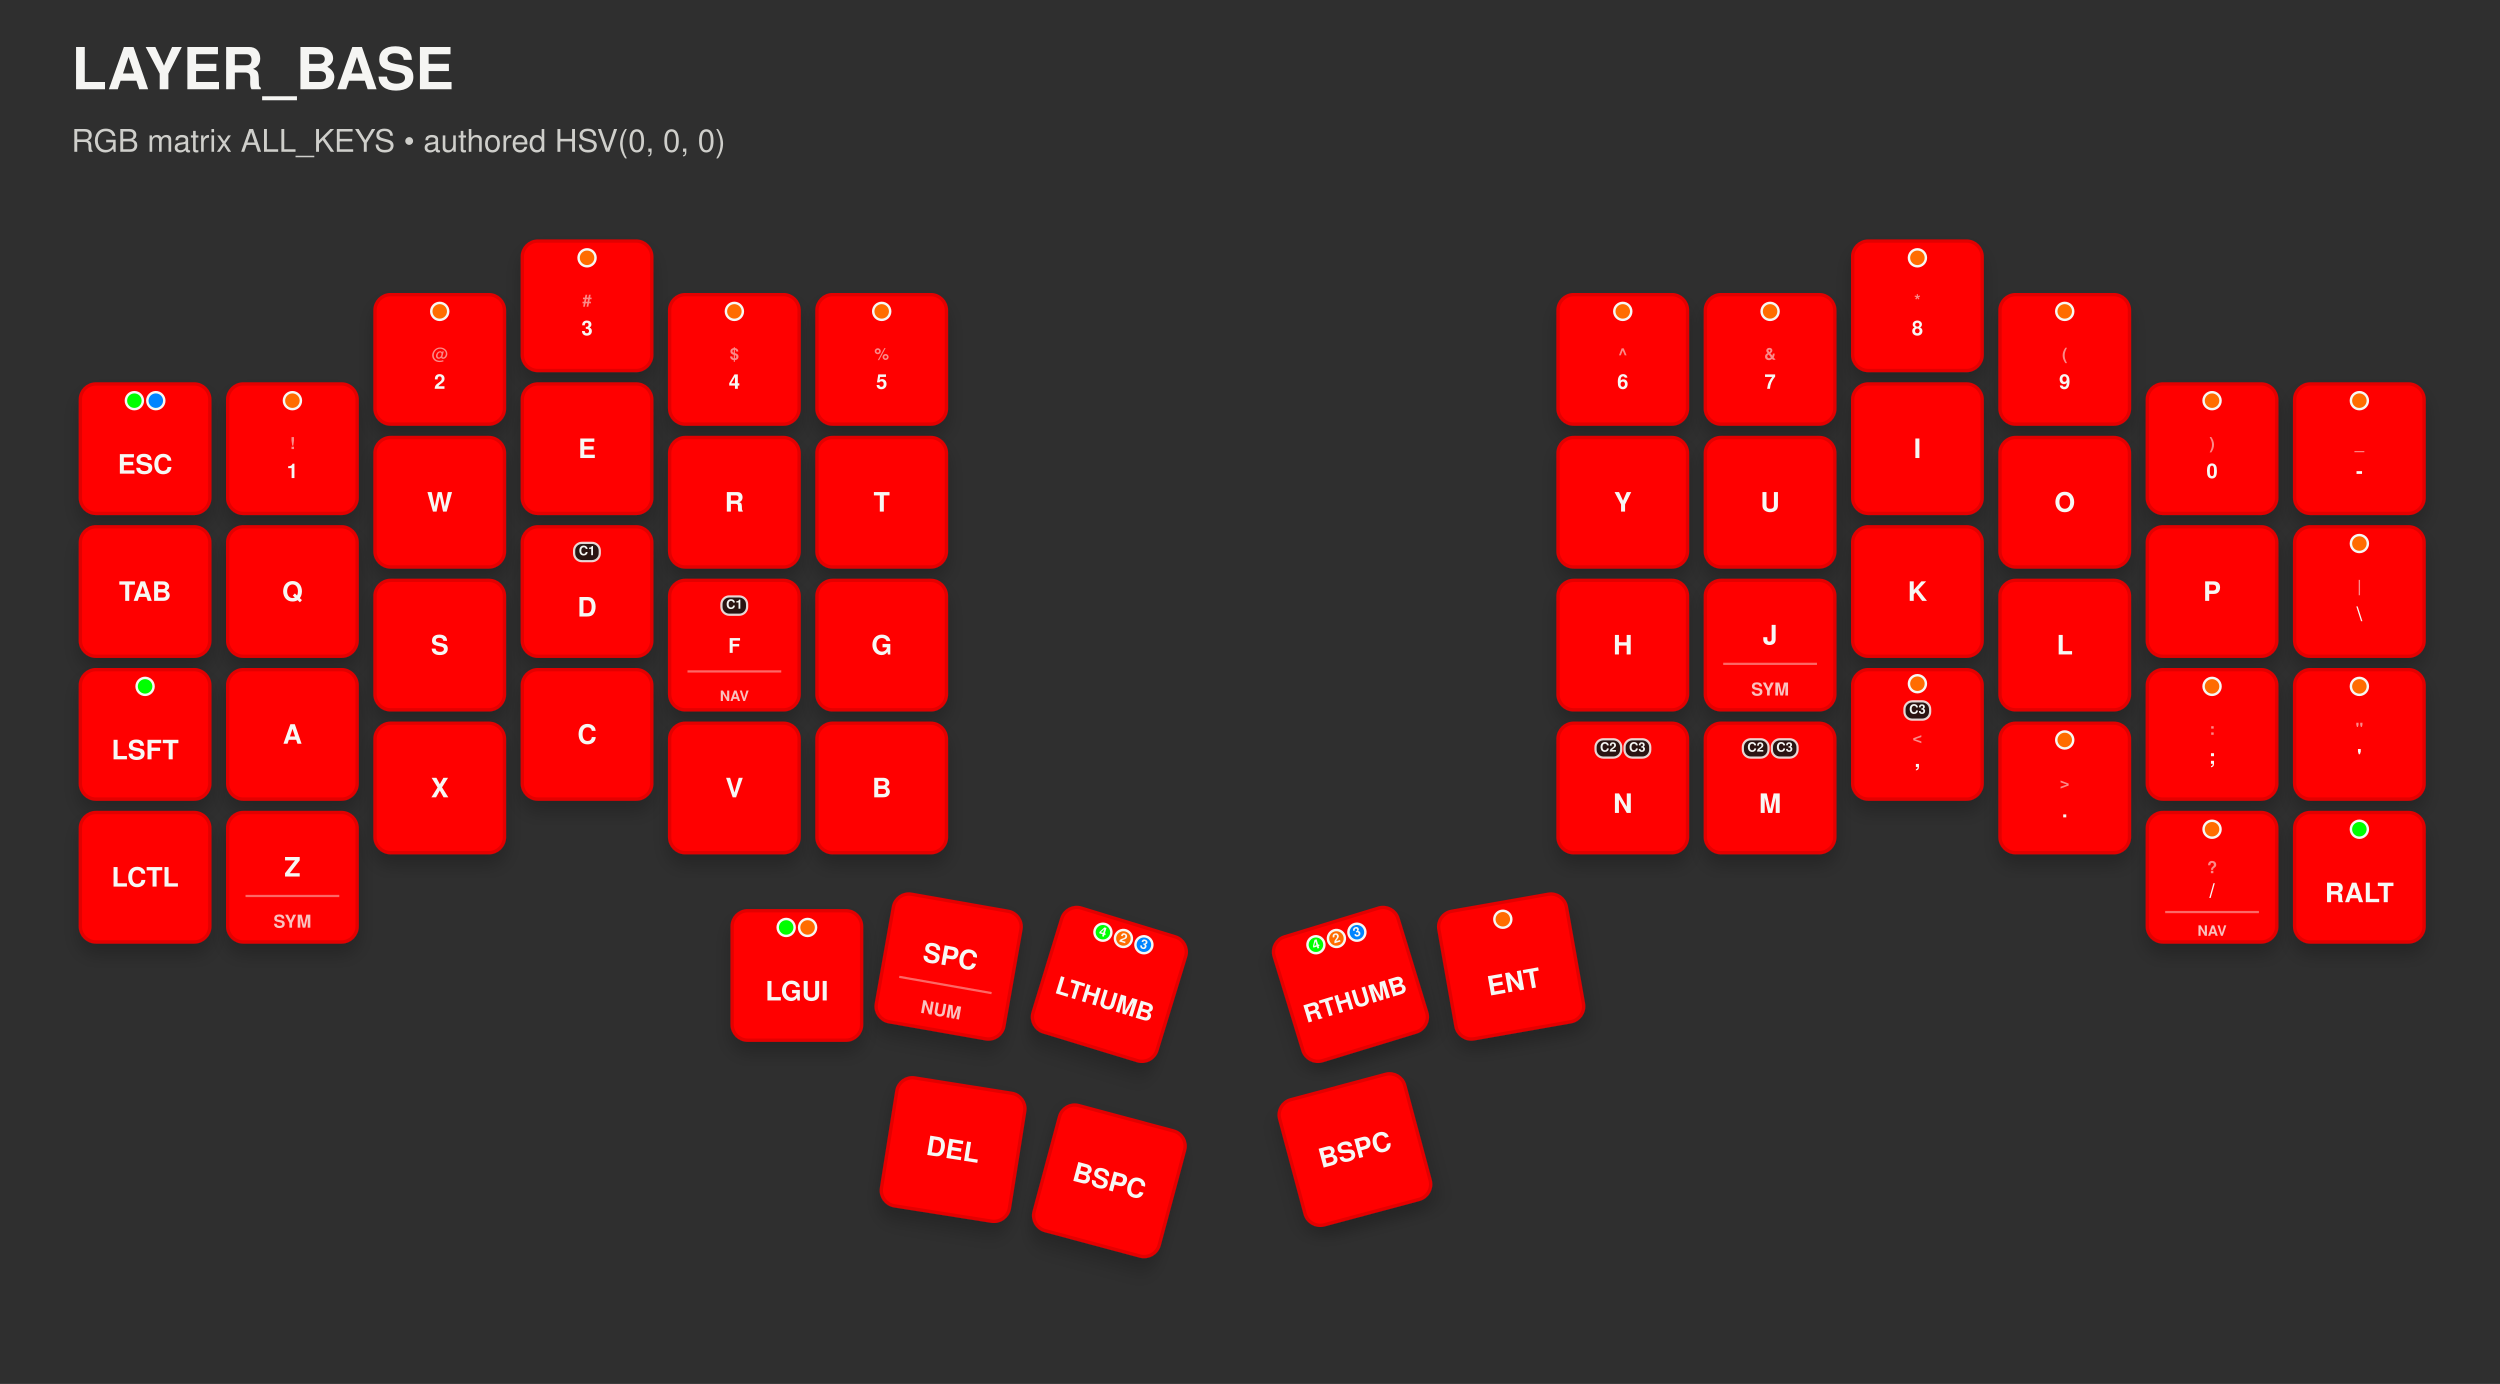
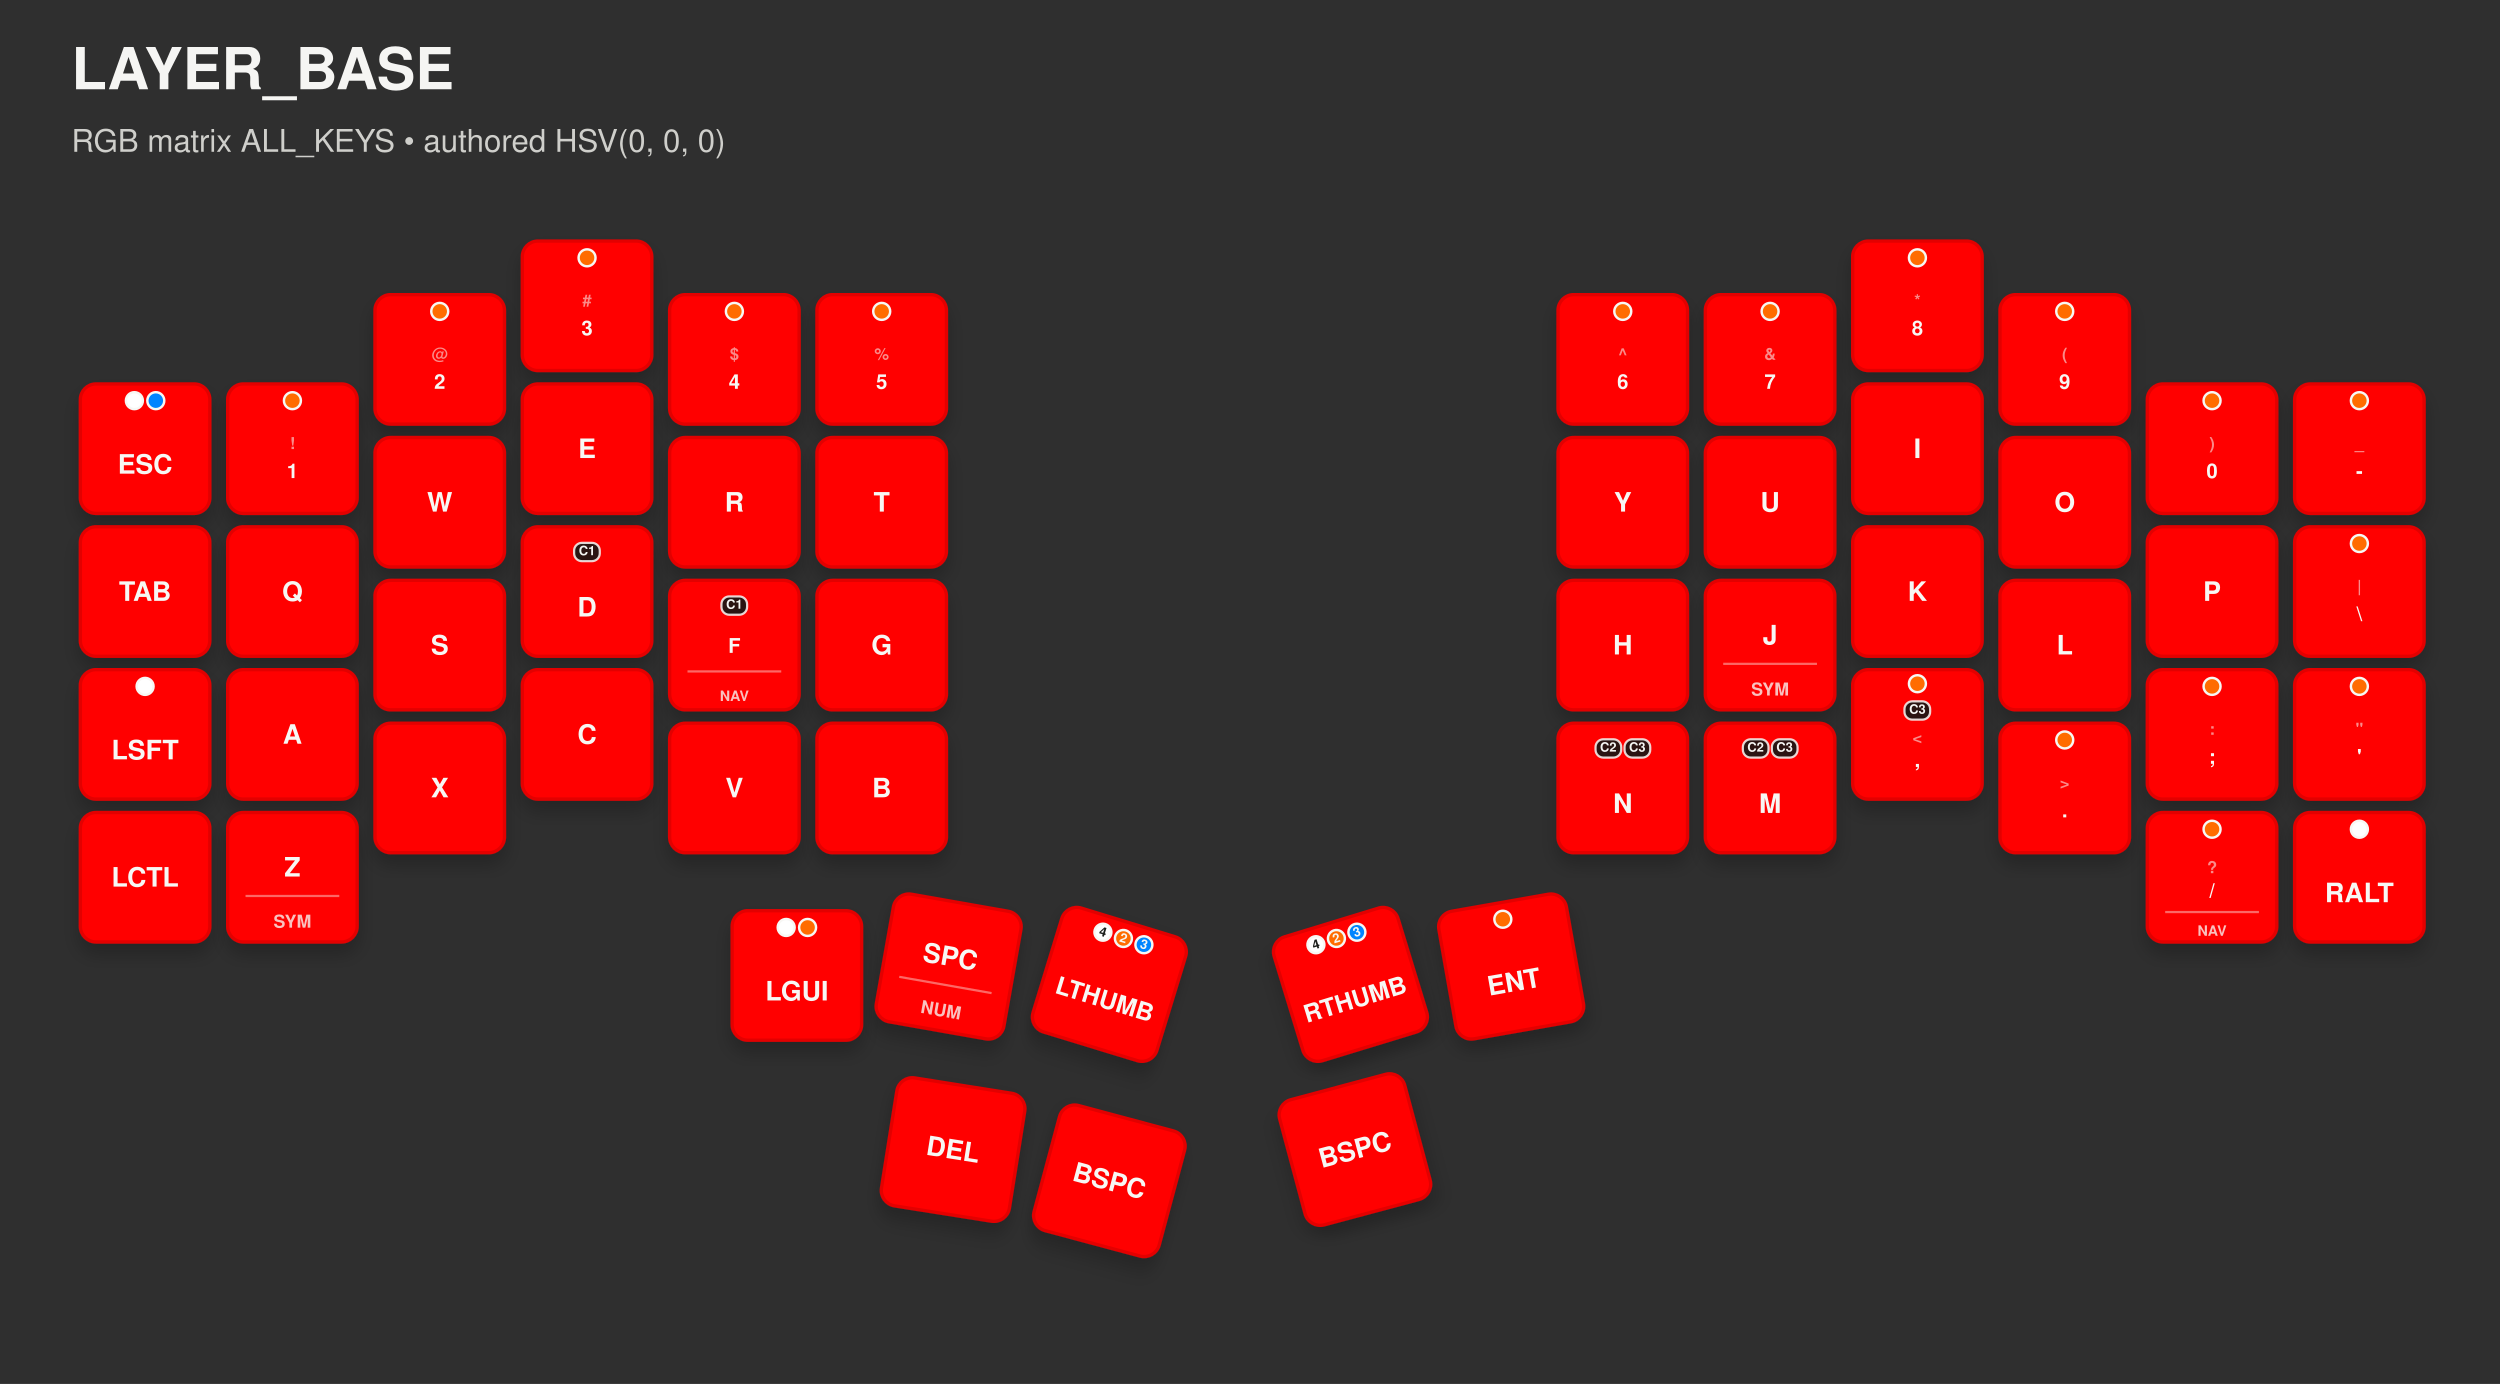
<svg xmlns="http://www.w3.org/2000/svg" width="1120" height="620" viewBox="0 0 1120 620" role="img" aria-labelledby="title desc">
  <defs>
    <filter id="shadow" x="-20%" y="-20%" width="140%" height="140%">
      <feDropShadow dx="0" dy="5" stdDeviation="4" flood-color="#000000" flood-opacity="0.22" />
    </filter>
  </defs>
  <rect width="1120" height="620" fill="#2f2f2f" />
  <text x="32" y="40" fill="#f5f5f3" font-size="26" font-family="Helvetica, Arial, sans-serif" font-weight="700">LAYER_BASE</text>
  <text x="32" y="68" fill="#cfcfcb" font-size="14" font-family="Helvetica, Arial, sans-serif">RGB matrix ALL_KEYS • authored HSV(0, 0, 0)</text>
  <g transform="rotate(0 65.0 201.0)">
    <rect x="36.0" y="172.0" width="58" height="58" rx="7" fill="#ff0000" stroke="#e30000" stroke-width="1.5" filter="url(#shadow)" />
    <text x="65.0" y="208.0" fill="#f7f7f4" fill-opacity="1.00" font-size="12.0" text-anchor="middle" dominant-baseline="middle" font-family="Helvetica, Arial, sans-serif" font-weight="600">ESC</text>
-     <circle cx="60.2" cy="179.5" r="3.8" fill="#00ff00" stroke="#f7f7f4" stroke-width="1.1" />
+     <circle cx="60.2" cy="179.5" r="3.8" fill="#ffffff" stroke="#f7f7f4" stroke-width="1.1" />
    <circle cx="69.8" cy="179.5" r="3.8" fill="#0084ff" stroke="#f7f7f4" stroke-width="1.1" />
  </g>
  <g transform="rotate(0 131.0 201.0)">
    <rect x="102.0" y="172.0" width="58" height="58" rx="7" fill="#ff0000" stroke="#e30000" stroke-width="1.5" filter="url(#shadow)" />
    <text x="131.0" y="198.6" fill="#f7f7f4" fill-opacity="0.56" font-size="7.4" text-anchor="middle" dominant-baseline="middle" font-family="Helvetica, Arial, sans-serif" font-weight="650">!</text>
    <text x="131.0" y="211.0" fill="#f7f7f4" fill-opacity="1.00" font-size="9.1" text-anchor="middle" dominant-baseline="middle" font-family="Helvetica, Arial, sans-serif" font-weight="600">1</text>
    <circle cx="131.0" cy="179.5" r="3.8" fill="#ff6c00" stroke="#f7f7f4" stroke-width="1.1" />
  </g>
  <g transform="rotate(0 197.0 161.0)">
    <rect x="168.0" y="132.0" width="58" height="58" rx="7" fill="#ff0000" stroke="#e30000" stroke-width="1.5" filter="url(#shadow)" />
    <text x="197.0" y="158.6" fill="#f7f7f4" fill-opacity="0.56" font-size="7.4" text-anchor="middle" dominant-baseline="middle" font-family="Helvetica, Arial, sans-serif" font-weight="650">@</text>
    <text x="197.0" y="171.0" fill="#f7f7f4" fill-opacity="1.00" font-size="9.1" text-anchor="middle" dominant-baseline="middle" font-family="Helvetica, Arial, sans-serif" font-weight="600">2</text>
    <circle cx="197.0" cy="139.5" r="3.8" fill="#ff6c00" stroke="#f7f7f4" stroke-width="1.1" />
  </g>
  <g transform="rotate(0 263.0 137.0)">
    <rect x="234.0" y="108.0" width="58" height="58" rx="7" fill="#ff0000" stroke="#e30000" stroke-width="1.5" filter="url(#shadow)" />
    <text x="263.0" y="134.6" fill="#f7f7f4" fill-opacity="0.56" font-size="7.4" text-anchor="middle" dominant-baseline="middle" font-family="Helvetica, Arial, sans-serif" font-weight="650">#</text>
    <text x="263.0" y="147.0" fill="#f7f7f4" fill-opacity="1.00" font-size="9.1" text-anchor="middle" dominant-baseline="middle" font-family="Helvetica, Arial, sans-serif" font-weight="600">3</text>
    <circle cx="263.0" cy="115.5" r="3.8" fill="#ff6c00" stroke="#f7f7f4" stroke-width="1.1" />
  </g>
  <g transform="rotate(0 329.0 161.0)">
    <rect x="300.0" y="132.0" width="58" height="58" rx="7" fill="#ff0000" stroke="#e30000" stroke-width="1.5" filter="url(#shadow)" />
    <text x="329.0" y="158.6" fill="#f7f7f4" fill-opacity="0.56" font-size="7.4" text-anchor="middle" dominant-baseline="middle" font-family="Helvetica, Arial, sans-serif" font-weight="650">$</text>
    <text x="329.0" y="171.0" fill="#f7f7f4" fill-opacity="1.00" font-size="9.1" text-anchor="middle" dominant-baseline="middle" font-family="Helvetica, Arial, sans-serif" font-weight="600">4</text>
    <circle cx="329.0" cy="139.5" r="3.8" fill="#ff6c00" stroke="#f7f7f4" stroke-width="1.1" />
  </g>
  <g transform="rotate(0 395.0 161.0)">
    <rect x="366.0" y="132.0" width="58" height="58" rx="7" fill="#ff0000" stroke="#e30000" stroke-width="1.5" filter="url(#shadow)" />
    <text x="395.0" y="158.6" fill="#f7f7f4" fill-opacity="0.56" font-size="7.4" text-anchor="middle" dominant-baseline="middle" font-family="Helvetica, Arial, sans-serif" font-weight="650">%</text>
    <text x="395.0" y="171.0" fill="#f7f7f4" fill-opacity="1.00" font-size="9.1" text-anchor="middle" dominant-baseline="middle" font-family="Helvetica, Arial, sans-serif" font-weight="600">5</text>
    <circle cx="395.0" cy="139.5" r="3.8" fill="#ff6c00" stroke="#f7f7f4" stroke-width="1.1" />
  </g>
  <g transform="rotate(0 727.0 161.0)">
    <rect x="698.0" y="132.0" width="58" height="58" rx="7" fill="#ff0000" stroke="#e30000" stroke-width="1.5" filter="url(#shadow)" />
    <text x="727.0" y="158.6" fill="#f7f7f4" fill-opacity="0.56" font-size="7.4" text-anchor="middle" dominant-baseline="middle" font-family="Helvetica, Arial, sans-serif" font-weight="650">^</text>
    <text x="727.0" y="171.0" fill="#f7f7f4" fill-opacity="1.00" font-size="9.1" text-anchor="middle" dominant-baseline="middle" font-family="Helvetica, Arial, sans-serif" font-weight="600">6</text>
    <circle cx="727.0" cy="139.5" r="3.8" fill="#ff6c00" stroke="#f7f7f4" stroke-width="1.1" />
  </g>
  <g transform="rotate(0 793.0 161.0)">
    <rect x="764.0" y="132.0" width="58" height="58" rx="7" fill="#ff0000" stroke="#e30000" stroke-width="1.5" filter="url(#shadow)" />
    <text x="793.0" y="158.6" fill="#f7f7f4" fill-opacity="0.56" font-size="7.4" text-anchor="middle" dominant-baseline="middle" font-family="Helvetica, Arial, sans-serif" font-weight="650">&amp;</text>
    <text x="793.0" y="171.0" fill="#f7f7f4" fill-opacity="1.00" font-size="9.1" text-anchor="middle" dominant-baseline="middle" font-family="Helvetica, Arial, sans-serif" font-weight="600">7</text>
    <circle cx="793.0" cy="139.5" r="3.8" fill="#ff6c00" stroke="#f7f7f4" stroke-width="1.1" />
  </g>
  <g transform="rotate(0 859.0 137.0)">
    <rect x="830.0" y="108.0" width="58" height="58" rx="7" fill="#ff0000" stroke="#e30000" stroke-width="1.5" filter="url(#shadow)" />
    <text x="859.0" y="134.6" fill="#f7f7f4" fill-opacity="0.56" font-size="7.4" text-anchor="middle" dominant-baseline="middle" font-family="Helvetica, Arial, sans-serif" font-weight="650">*</text>
    <text x="859.0" y="147.0" fill="#f7f7f4" fill-opacity="1.00" font-size="9.1" text-anchor="middle" dominant-baseline="middle" font-family="Helvetica, Arial, sans-serif" font-weight="600">8</text>
    <circle cx="859.0" cy="115.5" r="3.8" fill="#ff6c00" stroke="#f7f7f4" stroke-width="1.1" />
  </g>
  <g transform="rotate(0 925.0 161.0)">
    <rect x="896.0" y="132.0" width="58" height="58" rx="7" fill="#ff0000" stroke="#e30000" stroke-width="1.5" filter="url(#shadow)" />
    <text x="925.0" y="158.6" fill="#f7f7f4" fill-opacity="0.56" font-size="7.4" text-anchor="middle" dominant-baseline="middle" font-family="Helvetica, Arial, sans-serif" font-weight="650">(</text>
    <text x="925.0" y="171.0" fill="#f7f7f4" fill-opacity="1.00" font-size="9.1" text-anchor="middle" dominant-baseline="middle" font-family="Helvetica, Arial, sans-serif" font-weight="600">9</text>
    <circle cx="925.0" cy="139.5" r="3.8" fill="#ff6c00" stroke="#f7f7f4" stroke-width="1.1" />
  </g>
  <g transform="rotate(0 991.0 201.0)">
    <rect x="962.0" y="172.0" width="58" height="58" rx="7" fill="#ff0000" stroke="#e30000" stroke-width="1.5" filter="url(#shadow)" />
    <text x="991.0" y="198.6" fill="#f7f7f4" fill-opacity="0.56" font-size="7.4" text-anchor="middle" dominant-baseline="middle" font-family="Helvetica, Arial, sans-serif" font-weight="650">)</text>
    <text x="991.0" y="211.0" fill="#f7f7f4" fill-opacity="1.00" font-size="9.1" text-anchor="middle" dominant-baseline="middle" font-family="Helvetica, Arial, sans-serif" font-weight="600">0</text>
    <circle cx="991.0" cy="179.5" r="3.8" fill="#ff6c00" stroke="#f7f7f4" stroke-width="1.1" />
  </g>
  <g transform="rotate(0 1057.0 201.0)">
    <rect x="1028.0" y="172.0" width="58" height="58" rx="7" fill="#ff0000" stroke="#e30000" stroke-width="1.5" filter="url(#shadow)" />
    <text x="1057.0" y="198.6" fill="#f7f7f4" fill-opacity="0.56" font-size="7.4" text-anchor="middle" dominant-baseline="middle" font-family="Helvetica, Arial, sans-serif" font-weight="650">_</text>
    <text x="1057.0" y="211.0" fill="#f7f7f4" fill-opacity="1.00" font-size="9.1" text-anchor="middle" dominant-baseline="middle" font-family="Helvetica, Arial, sans-serif" font-weight="600">-</text>
    <circle cx="1057.0" cy="179.5" r="3.8" fill="#ff6c00" stroke="#f7f7f4" stroke-width="1.1" />
  </g>
  <g transform="rotate(0 65.0 265.0)">
    <rect x="36.0" y="236.0" width="58" height="58" rx="7" fill="#ff0000" stroke="#e30000" stroke-width="1.5" filter="url(#shadow)" />
    <text x="65.0" y="265.0" fill="#f7f7f4" fill-opacity="1.00" font-size="12.0" text-anchor="middle" dominant-baseline="middle" font-family="Helvetica, Arial, sans-serif" font-weight="600">TAB</text>
  </g>
  <g transform="rotate(0 131.0 265.0)">
    <rect x="102.0" y="236.0" width="58" height="58" rx="7" fill="#ff0000" stroke="#e30000" stroke-width="1.5" filter="url(#shadow)" />
    <text x="131.0" y="265.0" fill="#f7f7f4" fill-opacity="1.00" font-size="12.0" text-anchor="middle" dominant-baseline="middle" font-family="Helvetica, Arial, sans-serif" font-weight="600">Q</text>
  </g>
  <g transform="rotate(0 197.0 225.0)">
    <rect x="168.0" y="196.0" width="58" height="58" rx="7" fill="#ff0000" stroke="#e30000" stroke-width="1.5" filter="url(#shadow)" />
    <text x="197.0" y="225.0" fill="#f7f7f4" fill-opacity="1.00" font-size="12.0" text-anchor="middle" dominant-baseline="middle" font-family="Helvetica, Arial, sans-serif" font-weight="600">W</text>
  </g>
  <g transform="rotate(0 263.0 201.0)">
    <rect x="234.0" y="172.0" width="58" height="58" rx="7" fill="#ff0000" stroke="#e30000" stroke-width="1.5" filter="url(#shadow)" />
    <text x="263.0" y="201.0" fill="#f7f7f4" fill-opacity="1.00" font-size="12.0" text-anchor="middle" dominant-baseline="middle" font-family="Helvetica, Arial, sans-serif" font-weight="600">E</text>
  </g>
  <g transform="rotate(0 329.0 225.0)">
    <rect x="300.0" y="196.0" width="58" height="58" rx="7" fill="#ff0000" stroke="#e30000" stroke-width="1.5" filter="url(#shadow)" />
    <text x="329.0" y="225.0" fill="#f7f7f4" fill-opacity="1.00" font-size="12.0" text-anchor="middle" dominant-baseline="middle" font-family="Helvetica, Arial, sans-serif" font-weight="600">R</text>
  </g>
  <g transform="rotate(0 395.0 225.0)">
    <rect x="366.0" y="196.0" width="58" height="58" rx="7" fill="#ff0000" stroke="#e30000" stroke-width="1.5" filter="url(#shadow)" />
    <text x="395.0" y="225.0" fill="#f7f7f4" fill-opacity="1.00" font-size="12.0" text-anchor="middle" dominant-baseline="middle" font-family="Helvetica, Arial, sans-serif" font-weight="600">T</text>
  </g>
  <g transform="rotate(0 727.0 225.0)">
    <rect x="698.0" y="196.0" width="58" height="58" rx="7" fill="#ff0000" stroke="#e30000" stroke-width="1.5" filter="url(#shadow)" />
    <text x="727.0" y="225.0" fill="#f7f7f4" fill-opacity="1.00" font-size="12.0" text-anchor="middle" dominant-baseline="middle" font-family="Helvetica, Arial, sans-serif" font-weight="600">Y</text>
  </g>
  <g transform="rotate(0 793.0 225.0)">
    <rect x="764.0" y="196.0" width="58" height="58" rx="7" fill="#ff0000" stroke="#e30000" stroke-width="1.5" filter="url(#shadow)" />
    <text x="793.0" y="225.0" fill="#f7f7f4" fill-opacity="1.00" font-size="12.0" text-anchor="middle" dominant-baseline="middle" font-family="Helvetica, Arial, sans-serif" font-weight="600">U</text>
  </g>
  <g transform="rotate(0 859.0 201.0)">
    <rect x="830.0" y="172.0" width="58" height="58" rx="7" fill="#ff0000" stroke="#e30000" stroke-width="1.5" filter="url(#shadow)" />
    <text x="859.0" y="201.0" fill="#f7f7f4" fill-opacity="1.00" font-size="12.0" text-anchor="middle" dominant-baseline="middle" font-family="Helvetica, Arial, sans-serif" font-weight="600">I</text>
  </g>
  <g transform="rotate(0 925.0 225.0)">
    <rect x="896.0" y="196.0" width="58" height="58" rx="7" fill="#ff0000" stroke="#e30000" stroke-width="1.5" filter="url(#shadow)" />
    <text x="925.0" y="225.0" fill="#f7f7f4" fill-opacity="1.00" font-size="12.0" text-anchor="middle" dominant-baseline="middle" font-family="Helvetica, Arial, sans-serif" font-weight="600">O</text>
  </g>
  <g transform="rotate(0 991.0 265.0)">
    <rect x="962.0" y="236.0" width="58" height="58" rx="7" fill="#ff0000" stroke="#e30000" stroke-width="1.5" filter="url(#shadow)" />
    <text x="991.0" y="265.0" fill="#f7f7f4" fill-opacity="1.00" font-size="12.0" text-anchor="middle" dominant-baseline="middle" font-family="Helvetica, Arial, sans-serif" font-weight="600">P</text>
  </g>
  <g transform="rotate(0 1057.0 265.0)">
    <rect x="1028.0" y="236.0" width="58" height="58" rx="7" fill="#ff0000" stroke="#e30000" stroke-width="1.5" filter="url(#shadow)" />
    <text x="1057.0" y="262.6" fill="#f7f7f4" fill-opacity="0.56" font-size="7.4" text-anchor="middle" dominant-baseline="middle" font-family="Helvetica, Arial, sans-serif" font-weight="650">|</text>
    <text x="1057.0" y="275.0" fill="#f7f7f4" fill-opacity="1.00" font-size="9.1" text-anchor="middle" dominant-baseline="middle" font-family="Helvetica, Arial, sans-serif" font-weight="600">\</text>
    <circle cx="1057.0" cy="243.5" r="3.8" fill="#ff6c00" stroke="#f7f7f4" stroke-width="1.1" />
  </g>
  <g transform="rotate(0 65.0 329.0)">
    <rect x="36.0" y="300.0" width="58" height="58" rx="7" fill="#ff0000" stroke="#e30000" stroke-width="1.5" filter="url(#shadow)" />
    <text x="65.0" y="336.0" fill="#f7f7f4" fill-opacity="1.00" font-size="12.0" text-anchor="middle" dominant-baseline="middle" font-family="Helvetica, Arial, sans-serif" font-weight="600">LSFT</text>
-     <circle cx="65.0" cy="307.5" r="3.8" fill="#00ff00" stroke="#f7f7f4" stroke-width="1.1" />
+     <circle cx="65.0" cy="307.5" r="3.8" fill="#ffffff" stroke="#f7f7f4" stroke-width="1.1" />
  </g>
  <g transform="rotate(0 131.0 329.0)">
    <rect x="102.0" y="300.0" width="58" height="58" rx="7" fill="#ff0000" stroke="#e30000" stroke-width="1.5" filter="url(#shadow)" />
    <text x="131.0" y="329.0" fill="#f7f7f4" fill-opacity="1.00" font-size="12.0" text-anchor="middle" dominant-baseline="middle" font-family="Helvetica, Arial, sans-serif" font-weight="600">A</text>
  </g>
  <g transform="rotate(0 197.0 289.0)">
    <rect x="168.0" y="260.0" width="58" height="58" rx="7" fill="#ff0000" stroke="#e30000" stroke-width="1.5" filter="url(#shadow)" />
    <text x="197.0" y="289.0" fill="#f7f7f4" fill-opacity="1.00" font-size="12.0" text-anchor="middle" dominant-baseline="middle" font-family="Helvetica, Arial, sans-serif" font-weight="600">S</text>
  </g>
  <g transform="rotate(0 263.0 265.0)">
    <rect x="234.0" y="236.0" width="58" height="58" rx="7" fill="#ff0000" stroke="#e30000" stroke-width="1.5" filter="url(#shadow)" />
    <text x="263.0" y="272.0" fill="#f7f7f4" fill-opacity="1.00" font-size="12.0" text-anchor="middle" dominant-baseline="middle" font-family="Helvetica, Arial, sans-serif" font-weight="600">D</text>
    <rect x="257.2" y="243.2" width="11.5" height="8.2" rx="3.5" fill="#141714" fill-opacity="0.9" stroke="#f5f5f3" stroke-opacity="0.86" stroke-width="1" />
    <text x="263.0" y="247.4" fill="#f5f5f3" font-size="5.8" text-anchor="middle" dominant-baseline="central" font-family="Helvetica, Arial, sans-serif" font-weight="700">C1</text>
  </g>
  <g transform="rotate(0 329.0 289.0)">
    <rect x="300.0" y="260.0" width="58" height="58" rx="7" fill="#ff0000" stroke="#e30000" stroke-width="1.5" filter="url(#shadow)" />
    <line x1="308.0" y1="300.8" x2="350.0" y2="300.8" stroke="#f7f7f4" stroke-opacity="0.42" stroke-width="1" />
    <text x="329.0" y="289.3" fill="#f7f7f4" fill-opacity="1.00" font-size="9.1" text-anchor="middle" dominant-baseline="middle" font-family="Helvetica, Arial, sans-serif" font-weight="600">F</text>
    <text x="329.0" y="311.8" fill="#f7f7f4" fill-opacity="0.78" font-size="6.4" text-anchor="middle" dominant-baseline="middle" font-family="Helvetica, Arial, sans-serif" font-weight="700">NAV</text>
    <rect x="323.2" y="267.2" width="11.5" height="8.2" rx="3.5" fill="#141714" fill-opacity="0.9" stroke="#f5f5f3" stroke-opacity="0.86" stroke-width="1" />
    <text x="329.0" y="271.4" fill="#f5f5f3" font-size="5.8" text-anchor="middle" dominant-baseline="central" font-family="Helvetica, Arial, sans-serif" font-weight="700">C1</text>
  </g>
  <g transform="rotate(0 395.0 289.0)">
    <rect x="366.0" y="260.0" width="58" height="58" rx="7" fill="#ff0000" stroke="#e30000" stroke-width="1.5" filter="url(#shadow)" />
    <text x="395.0" y="289.0" fill="#f7f7f4" fill-opacity="1.00" font-size="12.0" text-anchor="middle" dominant-baseline="middle" font-family="Helvetica, Arial, sans-serif" font-weight="600">G</text>
  </g>
  <g transform="rotate(0 727.0 289.0)">
    <rect x="698.0" y="260.0" width="58" height="58" rx="7" fill="#ff0000" stroke="#e30000" stroke-width="1.5" filter="url(#shadow)" />
    <text x="727.0" y="289.0" fill="#f7f7f4" fill-opacity="1.00" font-size="12.0" text-anchor="middle" dominant-baseline="middle" font-family="Helvetica, Arial, sans-serif" font-weight="600">H</text>
  </g>
  <g transform="rotate(0 793.0 289.0)">
    <rect x="764.0" y="260.0" width="58" height="58" rx="7" fill="#ff0000" stroke="#e30000" stroke-width="1.5" filter="url(#shadow)" />
    <line x1="772.0" y1="297.4" x2="814.0" y2="297.4" stroke="#f7f7f4" stroke-opacity="0.42" stroke-width="1" />
    <text x="793.0" y="284.5" fill="#f7f7f4" fill-opacity="1.00" font-size="12.0" text-anchor="middle" dominant-baseline="middle" font-family="Helvetica, Arial, sans-serif" font-weight="600">J</text>
    <text x="793.0" y="308.8" fill="#f7f7f4" fill-opacity="0.78" font-size="8.0" text-anchor="middle" dominant-baseline="middle" font-family="Helvetica, Arial, sans-serif" font-weight="700">SYM</text>
  </g>
  <g transform="rotate(0 859.0 265.0)">
    <rect x="830.0" y="236.0" width="58" height="58" rx="7" fill="#ff0000" stroke="#e30000" stroke-width="1.5" filter="url(#shadow)" />
    <text x="859.0" y="265.0" fill="#f7f7f4" fill-opacity="1.00" font-size="12.0" text-anchor="middle" dominant-baseline="middle" font-family="Helvetica, Arial, sans-serif" font-weight="600">K</text>
  </g>
  <g transform="rotate(0 925.0 289.0)">
    <rect x="896.0" y="260.0" width="58" height="58" rx="7" fill="#ff0000" stroke="#e30000" stroke-width="1.5" filter="url(#shadow)" />
    <text x="925.0" y="289.0" fill="#f7f7f4" fill-opacity="1.00" font-size="12.0" text-anchor="middle" dominant-baseline="middle" font-family="Helvetica, Arial, sans-serif" font-weight="600">L</text>
  </g>
  <g transform="rotate(0 991.0 329.0)">
    <rect x="962.0" y="300.0" width="58" height="58" rx="7" fill="#ff0000" stroke="#e30000" stroke-width="1.5" filter="url(#shadow)" />
    <text x="991.0" y="326.6" fill="#f7f7f4" fill-opacity="0.56" font-size="7.4" text-anchor="middle" dominant-baseline="middle" font-family="Helvetica, Arial, sans-serif" font-weight="650">:</text>
    <text x="991.0" y="339.0" fill="#f7f7f4" fill-opacity="1.00" font-size="9.1" text-anchor="middle" dominant-baseline="middle" font-family="Helvetica, Arial, sans-serif" font-weight="600">;</text>
    <circle cx="991.0" cy="307.5" r="3.8" fill="#ff6c00" stroke="#f7f7f4" stroke-width="1.1" />
  </g>
  <g transform="rotate(0 1057.0 329.0)">
    <rect x="1028.0" y="300.0" width="58" height="58" rx="7" fill="#ff0000" stroke="#e30000" stroke-width="1.5" filter="url(#shadow)" />
    <text x="1057.0" y="326.6" fill="#f7f7f4" fill-opacity="0.56" font-size="7.4" text-anchor="middle" dominant-baseline="middle" font-family="Helvetica, Arial, sans-serif" font-weight="650">"</text>
    <text x="1057.0" y="339.0" fill="#f7f7f4" fill-opacity="1.00" font-size="9.1" text-anchor="middle" dominant-baseline="middle" font-family="Helvetica, Arial, sans-serif" font-weight="600">'</text>
    <circle cx="1057.0" cy="307.5" r="3.8" fill="#ff6c00" stroke="#f7f7f4" stroke-width="1.1" />
  </g>
  <g transform="rotate(0 65.0 393.0)">
    <rect x="36.0" y="364.0" width="58" height="58" rx="7" fill="#ff0000" stroke="#e30000" stroke-width="1.5" filter="url(#shadow)" />
    <text x="65.0" y="393.0" fill="#f7f7f4" fill-opacity="1.00" font-size="12.0" text-anchor="middle" dominant-baseline="middle" font-family="Helvetica, Arial, sans-serif" font-weight="600">LCTL</text>
  </g>
  <g transform="rotate(0 131.0 393.0)">
    <rect x="102.0" y="364.0" width="58" height="58" rx="7" fill="#ff0000" stroke="#e30000" stroke-width="1.5" filter="url(#shadow)" />
    <line x1="110.0" y1="401.4" x2="152.0" y2="401.4" stroke="#f7f7f4" stroke-opacity="0.42" stroke-width="1" />
    <text x="131.0" y="388.5" fill="#f7f7f4" fill-opacity="1.00" font-size="12.0" text-anchor="middle" dominant-baseline="middle" font-family="Helvetica, Arial, sans-serif" font-weight="600">Z</text>
    <text x="131.0" y="412.8" fill="#f7f7f4" fill-opacity="0.78" font-size="8.0" text-anchor="middle" dominant-baseline="middle" font-family="Helvetica, Arial, sans-serif" font-weight="700">SYM</text>
  </g>
  <g transform="rotate(0 197.0 353.0)">
    <rect x="168.0" y="324.0" width="58" height="58" rx="7" fill="#ff0000" stroke="#e30000" stroke-width="1.5" filter="url(#shadow)" />
    <text x="197.0" y="353.0" fill="#f7f7f4" fill-opacity="1.00" font-size="12.0" text-anchor="middle" dominant-baseline="middle" font-family="Helvetica, Arial, sans-serif" font-weight="600">X</text>
  </g>
  <g transform="rotate(0 263.0 329.0)">
    <rect x="234.0" y="300.0" width="58" height="58" rx="7" fill="#ff0000" stroke="#e30000" stroke-width="1.5" filter="url(#shadow)" />
    <text x="263.0" y="329.0" fill="#f7f7f4" fill-opacity="1.00" font-size="12.0" text-anchor="middle" dominant-baseline="middle" font-family="Helvetica, Arial, sans-serif" font-weight="600">C</text>
  </g>
  <g transform="rotate(0 329.0 353.0)">
    <rect x="300.0" y="324.0" width="58" height="58" rx="7" fill="#ff0000" stroke="#e30000" stroke-width="1.5" filter="url(#shadow)" />
    <text x="329.0" y="353.0" fill="#f7f7f4" fill-opacity="1.00" font-size="12.0" text-anchor="middle" dominant-baseline="middle" font-family="Helvetica, Arial, sans-serif" font-weight="600">V</text>
  </g>
  <g transform="rotate(0 395.0 353.0)">
    <rect x="366.0" y="324.0" width="58" height="58" rx="7" fill="#ff0000" stroke="#e30000" stroke-width="1.5" filter="url(#shadow)" />
    <text x="395.0" y="353.0" fill="#f7f7f4" fill-opacity="1.00" font-size="12.0" text-anchor="middle" dominant-baseline="middle" font-family="Helvetica, Arial, sans-serif" font-weight="600">B</text>
  </g>
  <g transform="rotate(0 727.0 353.0)">
    <rect x="698.0" y="324.0" width="58" height="58" rx="7" fill="#ff0000" stroke="#e30000" stroke-width="1.5" filter="url(#shadow)" />
    <text x="727.0" y="360.0" fill="#f7f7f4" fill-opacity="1.00" font-size="12.0" text-anchor="middle" dominant-baseline="middle" font-family="Helvetica, Arial, sans-serif" font-weight="600">N</text>
    <rect x="714.8" y="331.2" width="11.5" height="8.2" rx="3.5" fill="#141714" fill-opacity="0.9" stroke="#f5f5f3" stroke-opacity="0.86" stroke-width="1" />
    <text x="720.5" y="335.4" fill="#f5f5f3" font-size="5.8" text-anchor="middle" dominant-baseline="central" font-family="Helvetica, Arial, sans-serif" font-weight="700">C2</text>
    <rect x="727.8" y="331.2" width="11.5" height="8.2" rx="3.5" fill="#141714" fill-opacity="0.9" stroke="#f5f5f3" stroke-opacity="0.86" stroke-width="1" />
    <text x="733.5" y="335.4" fill="#f5f5f3" font-size="5.8" text-anchor="middle" dominant-baseline="central" font-family="Helvetica, Arial, sans-serif" font-weight="700">C3</text>
  </g>
  <g transform="rotate(0 793.0 353.0)">
    <rect x="764.0" y="324.0" width="58" height="58" rx="7" fill="#ff0000" stroke="#e30000" stroke-width="1.5" filter="url(#shadow)" />
    <text x="793.0" y="360.0" fill="#f7f7f4" fill-opacity="1.00" font-size="12.0" text-anchor="middle" dominant-baseline="middle" font-family="Helvetica, Arial, sans-serif" font-weight="600">M</text>
    <rect x="780.8" y="331.2" width="11.5" height="8.2" rx="3.5" fill="#141714" fill-opacity="0.9" stroke="#f5f5f3" stroke-opacity="0.86" stroke-width="1" />
    <text x="786.5" y="335.4" fill="#f5f5f3" font-size="5.8" text-anchor="middle" dominant-baseline="central" font-family="Helvetica, Arial, sans-serif" font-weight="700">C2</text>
    <rect x="793.8" y="331.2" width="11.5" height="8.2" rx="3.5" fill="#141714" fill-opacity="0.9" stroke="#f5f5f3" stroke-opacity="0.86" stroke-width="1" />
    <text x="799.5" y="335.4" fill="#f5f5f3" font-size="5.8" text-anchor="middle" dominant-baseline="central" font-family="Helvetica, Arial, sans-serif" font-weight="700">C3</text>
  </g>
  <g transform="rotate(0 859.0 329.0)">
    <rect x="830.0" y="300.0" width="58" height="58" rx="7" fill="#ff0000" stroke="#e30000" stroke-width="1.5" filter="url(#shadow)" />
    <text x="859.0" y="330.3" fill="#f7f7f4" fill-opacity="0.56" font-size="7.4" text-anchor="middle" dominant-baseline="middle" font-family="Helvetica, Arial, sans-serif" font-weight="650">&lt;</text>
    <text x="859.0" y="340.4" fill="#f7f7f4" fill-opacity="1.00" font-size="9.1" text-anchor="middle" dominant-baseline="middle" font-family="Helvetica, Arial, sans-serif" font-weight="600">,</text>
    <circle cx="859.0" cy="306.3" r="3.8" fill="#ff6c00" stroke="#f7f7f4" stroke-width="1.1" />
    <rect x="853.2" y="314.2" width="11.5" height="8.2" rx="3.5" fill="#141714" fill-opacity="0.9" stroke="#f5f5f3" stroke-opacity="0.86" stroke-width="1" />
    <text x="859.0" y="318.4" fill="#f5f5f3" font-size="5.8" text-anchor="middle" dominant-baseline="central" font-family="Helvetica, Arial, sans-serif" font-weight="700">C3</text>
  </g>
  <g transform="rotate(0 925.0 353.0)">
    <rect x="896.0" y="324.0" width="58" height="58" rx="7" fill="#ff0000" stroke="#e30000" stroke-width="1.5" filter="url(#shadow)" />
    <text x="925.0" y="350.6" fill="#f7f7f4" fill-opacity="0.56" font-size="7.4" text-anchor="middle" dominant-baseline="middle" font-family="Helvetica, Arial, sans-serif" font-weight="650">&gt;</text>
    <text x="925.0" y="363.0" fill="#f7f7f4" fill-opacity="1.00" font-size="9.1" text-anchor="middle" dominant-baseline="middle" font-family="Helvetica, Arial, sans-serif" font-weight="600">.</text>
    <circle cx="925.0" cy="331.5" r="3.8" fill="#ff6c00" stroke="#f7f7f4" stroke-width="1.1" />
  </g>
  <g transform="rotate(0 991.0 393.0)">
    <rect x="962.0" y="364.0" width="58" height="58" rx="7" fill="#ff0000" stroke="#e30000" stroke-width="1.5" filter="url(#shadow)" />
    <line x1="970.0" y1="408.6" x2="1012.0" y2="408.6" stroke="#f7f7f4" stroke-opacity="0.42" stroke-width="1" />
    <text x="991.0" y="388.6" fill="#f7f7f4" fill-opacity="0.56" font-size="7.4" text-anchor="middle" dominant-baseline="middle" font-family="Helvetica, Arial, sans-serif" font-weight="650">?</text>
    <text x="991.0" y="399.0" fill="#f7f7f4" fill-opacity="1.00" font-size="9.1" text-anchor="middle" dominant-baseline="middle" font-family="Helvetica, Arial, sans-serif" font-weight="600">/</text>
    <text x="991.0" y="417.0" fill="#f7f7f4" fill-opacity="0.78" font-size="6.4" text-anchor="middle" dominant-baseline="middle" font-family="Helvetica, Arial, sans-serif" font-weight="700">NAV</text>
    <circle cx="991.0" cy="371.5" r="3.8" fill="#ff6c00" stroke="#f7f7f4" stroke-width="1.1" />
  </g>
  <g transform="rotate(0 1057.0 393.0)">
    <rect x="1028.0" y="364.0" width="58" height="58" rx="7" fill="#ff0000" stroke="#e30000" stroke-width="1.5" filter="url(#shadow)" />
    <text x="1057.0" y="400.0" fill="#f7f7f4" fill-opacity="1.00" font-size="12.0" text-anchor="middle" dominant-baseline="middle" font-family="Helvetica, Arial, sans-serif" font-weight="600">RALT</text>
-     <circle cx="1057.0" cy="371.5" r="3.8" fill="#00ff00" stroke="#f7f7f4" stroke-width="1.1" />
+     <circle cx="1057.0" cy="371.5" r="3.8" fill="#ffffff" stroke="#f7f7f4" stroke-width="1.1" />
  </g>
  <g transform="rotate(0 357.0 437.0)">
    <rect x="328.0" y="408.0" width="58" height="58" rx="7" fill="#ff0000" stroke="#e30000" stroke-width="1.5" filter="url(#shadow)" />
    <text x="357.0" y="444.0" fill="#f7f7f4" fill-opacity="1.00" font-size="12.0" text-anchor="middle" dominant-baseline="middle" font-family="Helvetica, Arial, sans-serif" font-weight="600">LGUI</text>
-     <circle cx="352.2" cy="415.5" r="3.8" fill="#00ff00" stroke="#f7f7f4" stroke-width="1.1" />
+     <circle cx="352.2" cy="415.5" r="3.8" fill="#ffffff" stroke="#f7f7f4" stroke-width="1.1" />
    <circle cx="361.8" cy="415.5" r="3.8" fill="#ff6c00" stroke="#f7f7f4" stroke-width="1.1" />
  </g>
  <g transform="rotate(10 425.0 433.0)">
    <rect x="396.0" y="404.0" width="58" height="58" rx="7" fill="#ff0000" stroke="#e30000" stroke-width="1.5" filter="url(#shadow)" />
    <line x1="404.0" y1="441.4" x2="446.0" y2="441.4" stroke="#f7f7f4" stroke-opacity="0.42" stroke-width="1" />
    <text x="425.0" y="428.5" fill="#f7f7f4" fill-opacity="1.00" font-size="12.0" text-anchor="middle" dominant-baseline="middle" font-family="Helvetica, Arial, sans-serif" font-weight="600">SPC</text>
    <text x="425.0" y="452.8" fill="#f7f7f4" fill-opacity="0.78" font-size="8.0" text-anchor="middle" dominant-baseline="middle" font-family="Helvetica, Arial, sans-serif" font-weight="700">NUM</text>
  </g>
  <g transform="rotate(17 497.0 441.0)">
    <rect x="468.0" y="412.0" width="58" height="58" rx="7" fill="#ff0000" stroke="#e30000" stroke-width="1.5" filter="url(#shadow)" />
    <text x="497.0" y="448.0" fill="#f7f7f4" fill-opacity="1.00" font-size="11.0" text-anchor="middle" dominant-baseline="middle" font-family="Helvetica, Arial, sans-serif" font-weight="600">LTHUMB</text>
-     <circle cx="487.4" cy="419.5" r="3.8" fill="#00ff00" stroke="#f7f7f4" stroke-width="1.1" />
-     <text x="487.4" y="420.0" fill="#f7f7f4" font-size="5.8" text-anchor="middle" dominant-baseline="central" font-family="Helvetica, Arial, sans-serif" font-weight="700">4</text>
+     <circle cx="487.4" cy="419.5" r="3.8" fill="#ffffff" stroke="#f7f7f4" stroke-width="1.1" />
+     <text x="487.4" y="420.0" fill="#1c1f1c" font-size="5.8" text-anchor="middle" dominant-baseline="central" font-family="Helvetica, Arial, sans-serif" font-weight="700">4</text>
    <circle cx="497.0" cy="419.5" r="3.8" fill="#ff6c00" stroke="#f7f7f4" stroke-width="1.1" />
    <text x="497.0" y="420.0" fill="#f7f7f4" font-size="5.8" text-anchor="middle" dominant-baseline="central" font-family="Helvetica, Arial, sans-serif" font-weight="700">2</text>
    <circle cx="506.6" cy="419.5" r="3.8" fill="#0084ff" stroke="#f7f7f4" stroke-width="1.1" />
    <text x="506.6" y="420.0" fill="#f7f7f4" font-size="5.8" text-anchor="middle" dominant-baseline="central" font-family="Helvetica, Arial, sans-serif" font-weight="700">3</text>
  </g>
  <g transform="rotate(-17 605.0 441.0)">
    <rect x="576.0" y="412.0" width="58" height="58" rx="7" fill="#ff0000" stroke="#e30000" stroke-width="1.5" filter="url(#shadow)" />
    <text x="605.0" y="448.0" fill="#f7f7f4" fill-opacity="1.00" font-size="11.0" text-anchor="middle" dominant-baseline="middle" font-family="Helvetica, Arial, sans-serif" font-weight="600">RTHUMB</text>
-     <circle cx="595.4" cy="419.5" r="3.8" fill="#00ff00" stroke="#f7f7f4" stroke-width="1.1" />
-     <text x="595.4" y="420.0" fill="#f7f7f4" font-size="5.8" text-anchor="middle" dominant-baseline="central" font-family="Helvetica, Arial, sans-serif" font-weight="700">4</text>
+     <circle cx="595.4" cy="419.5" r="3.8" fill="#ffffff" stroke="#f7f7f4" stroke-width="1.1" />
+     <text x="595.4" y="420.0" fill="#1c1f1c" font-size="5.8" text-anchor="middle" dominant-baseline="central" font-family="Helvetica, Arial, sans-serif" font-weight="700">4</text>
    <circle cx="605.0" cy="419.5" r="3.8" fill="#ff6c00" stroke="#f7f7f4" stroke-width="1.1" />
    <text x="605.0" y="420.0" fill="#f7f7f4" font-size="5.8" text-anchor="middle" dominant-baseline="central" font-family="Helvetica, Arial, sans-serif" font-weight="700">2</text>
    <circle cx="614.6" cy="419.5" r="3.8" fill="#0084ff" stroke="#f7f7f4" stroke-width="1.1" />
    <text x="614.6" y="420.0" fill="#f7f7f4" font-size="5.8" text-anchor="middle" dominant-baseline="central" font-family="Helvetica, Arial, sans-serif" font-weight="700">3</text>
  </g>
  <g transform="rotate(-10 677.0 433.0)">
    <rect x="648.0" y="404.0" width="58" height="58" rx="7" fill="#ff0000" stroke="#e30000" stroke-width="1.5" filter="url(#shadow)" />
    <text x="677.0" y="440.0" fill="#f7f7f4" fill-opacity="1.00" font-size="12.0" text-anchor="middle" dominant-baseline="middle" font-family="Helvetica, Arial, sans-serif" font-weight="600">ENT</text>
    <circle cx="677.0" cy="411.5" r="3.8" fill="#ff6c00" stroke="#f7f7f4" stroke-width="1.1" />
  </g>
  <g transform="rotate(9 427.0 515.0)">
    <rect x="398.0" y="486.0" width="58" height="58" rx="7" fill="#ff0000" stroke="#e30000" stroke-width="1.5" filter="url(#shadow)" />
    <text x="427.0" y="515.0" fill="#f7f7f4" fill-opacity="1.00" font-size="12.0" text-anchor="middle" dominant-baseline="middle" font-family="Helvetica, Arial, sans-serif" font-weight="600">DEL</text>
  </g>
  <g transform="rotate(15 497.0 529.0)">
    <rect x="468.0" y="500.0" width="58" height="58" rx="7" fill="#ff0000" stroke="#e30000" stroke-width="1.5" filter="url(#shadow)" />
    <text x="497.0" y="529.0" fill="#f7f7f4" fill-opacity="1.00" font-size="12.0" text-anchor="middle" dominant-baseline="middle" font-family="Helvetica, Arial, sans-serif" font-weight="600">BSPC</text>
  </g>
  <g transform="rotate(-15 607.0 515.0)">
    <rect x="578.0" y="486.0" width="58" height="58" rx="7" fill="#ff0000" stroke="#e30000" stroke-width="1.5" filter="url(#shadow)" />
    <text x="607.0" y="515.0" fill="#f7f7f4" fill-opacity="1.00" font-size="12.0" text-anchor="middle" dominant-baseline="middle" font-family="Helvetica, Arial, sans-serif" font-weight="600">BSPC</text>
  </g>
</svg>
